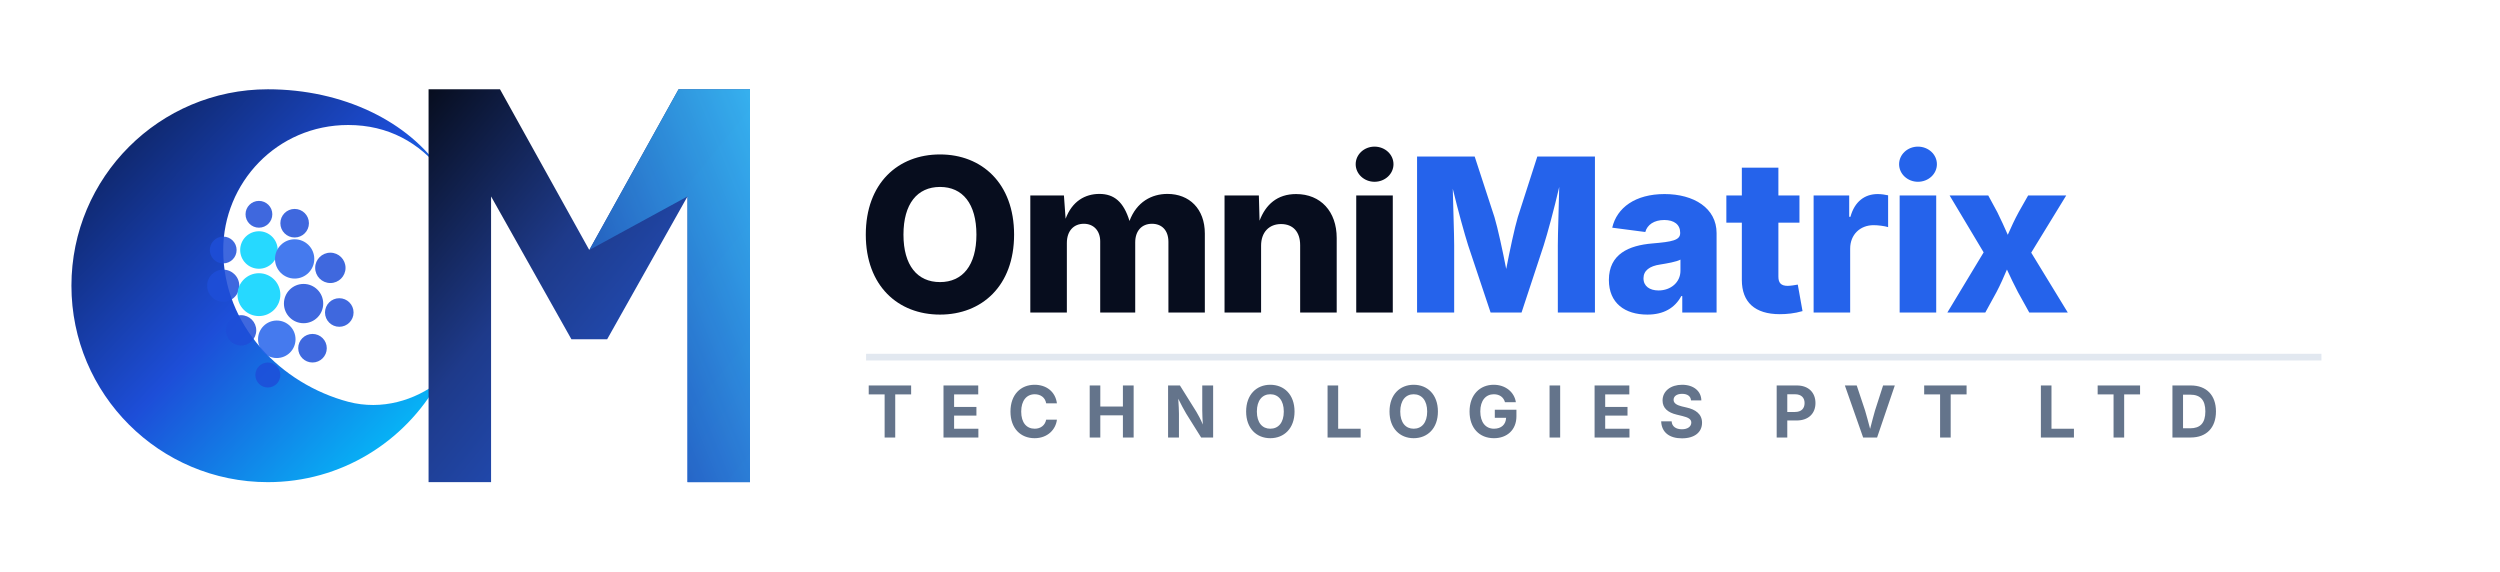
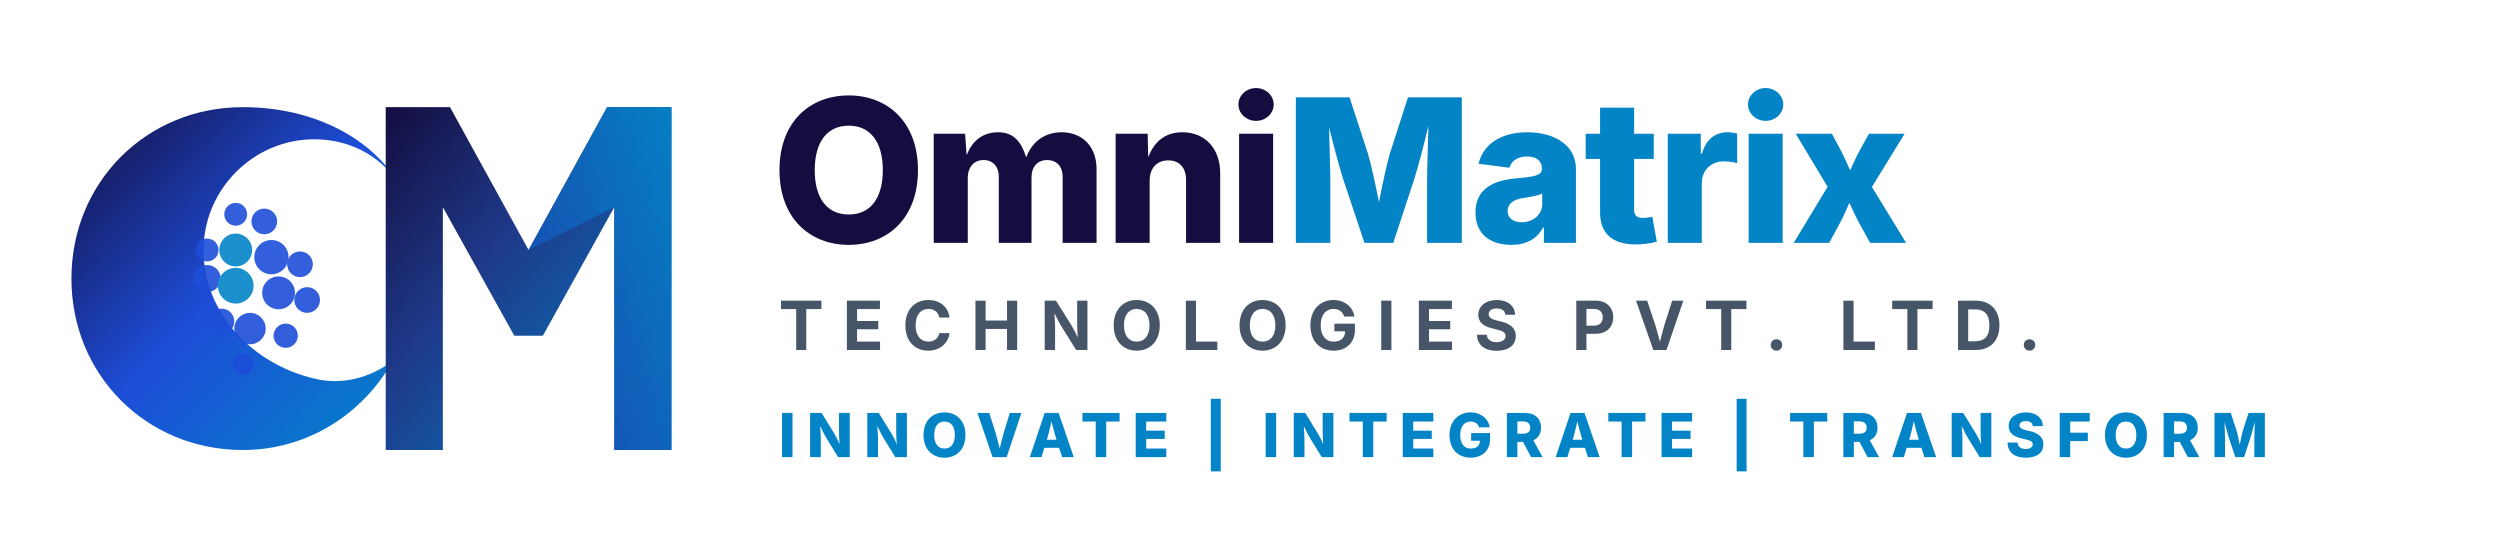
- <svg xmlns="http://www.w3.org/2000/svg" viewBox="0 0 280 64" fill="none" style="display: block; width: 100%; height: 100%;">
+ <svg xmlns="http://www.w3.org/2000/svg" viewBox="0 0 350 78" fill="none" style="display: block; width: 100%; height: 100%;">
  <defs>
    <linearGradient id="omniBlueGrad" x1="0%" y1="0%" x2="100%" y2="100%">
-       <stop offset="0%" stop-color="#0a1945" />
+       <stop offset="0%" stop-color="#140d40" />
      <stop offset="50%" stop-color="#1d4ed8" />
-       <stop offset="100%" stop-color="#00d2ff" />
+       <stop offset="100%" stop-color="#0284c7" />
    </linearGradient>
    <linearGradient id="omniCyanGrad" x1="0%" y1="100%" x2="100%" y2="0%">
      <stop offset="0%" stop-color="#1e40af" />
-       <stop offset="100%" stop-color="#38bdf8" />
+       <stop offset="100%" stop-color="#0284c7" />
    </linearGradient>
    <linearGradient id="mGradient" x1="0%" y1="0%" x2="100%" y2="100%">
-       <stop offset="0%" stop-color="#070d1e" />
+       <stop offset="0%" stop-color="#140d40" />
      <stop offset="40%" stop-color="#1e3a8a" />
-       <stop offset="100%" stop-color="#2563eb" />
+       <stop offset="100%" stop-color="#0284c7" />
    </linearGradient>
  </defs>
-   <g transform="translate(4, 6)">
-     <path d="M 26,4 C 13.85,4 4,13.85 4,26 C 4,38.15 13.85,48 26,48 C 34.2,48 41.3,43.5 45.1,36.8 C 42.5,38.8 38.8,40 35,39 C 27.5,37 21,30.5 21,22 C 21,14.5 27,8 35,8 C 39.5,8 43,10 45.5,13.2 C 41.8,7.6 34.4,4 26,4 Z" fill="url(#omniBlueGrad)" />
-     <g fill="#1d4ed8" opacity="0.85">
-       <circle cx="25" cy="18" r="1.5" />
-       <circle cx="29" cy="19" r="1.6" />
-       <circle cx="21" cy="22" r="1.5" />
-       <circle cx="25" cy="22" r="2.1" fill="#00d2ff" />
-       <circle cx="29" cy="23" r="2.2" fill="#2563eb" />
-       <circle cx="33" cy="24" r="1.7" />
-       <circle cx="21" cy="26" r="1.8" />
-       <circle cx="25" cy="27" r="2.4" fill="#00d2ff" />
-       <circle cx="30" cy="28" r="2.2" />
-       <circle cx="34" cy="29" r="1.6" />
-       <circle cx="23" cy="31" r="1.7" />
-       <circle cx="27" cy="32" r="2.1" fill="#2563eb" />
-       <circle cx="31" cy="33" r="1.6" />
-       <circle cx="26" cy="36" r="1.4" />
+   <g transform="translate(6, 11)">
+     <path d="M 28,4 C 14.5,4 4,14.5 4,28 C 4,41.5 14.5,52 28,52 C 37,52 44.8,47 49,39.5 C 46,41.8 42,43 38,42 C 29.5,40 22.5,33 22.5,24 C 22.5,15.5 29.5,8.5 38,8.5 C 43,8.5 47,10.8 49.5,14.2 C 45.5,8 37.5,4 28,4 Z" fill="url(#omniBlueGrad)" />
+     <g fill="#1d4ed8" opacity="0.9">
+       <circle cx="27" cy="19" r="1.6" />
+       <circle cx="31" cy="20" r="1.8" />
+       <circle cx="23" cy="24" r="1.6" />
+       <circle cx="27" cy="24" r="2.3" fill="#0284c7" />
+       <circle cx="32" cy="25" r="2.4" fill="#1d4ed8" />
+       <circle cx="36" cy="26" r="1.8" />
+       <circle cx="23" cy="28" r="1.9" />
+       <circle cx="27" cy="29" r="2.5" fill="#0284c7" />
+       <circle cx="33" cy="30" r="2.3" />
+       <circle cx="37" cy="31" r="1.8" />
+       <circle cx="25" cy="34" r="1.8" />
+       <circle cx="29" cy="35" r="2.2" fill="#1d4ed8" />
+       <circle cx="34" cy="36" r="1.7" />
+       <circle cx="28" cy="40" r="1.5" />
    </g>
-     <path d="M 44,4 L 52,4 L 62,22 L 72,4 L 80,4 L 80,48 L 73,48 L 73,16 L 64,32 L 60,32 L 51,16 L 51,48 L 44,48 Z" fill="url(#mGradient)" />
-     <path d="M 62,22 L 72,4 L 80,4 L 80,48 L 73,48 L 73,16 Z" fill="url(#omniCyanGrad)" opacity="0.9" />
+     <path d="M 48,4 L 57,4 L 68,24 L 79,4 L 88,4 L 88,52 L 80,52 L 80,18 L 70,36 L 66,36 L 56,18 L 56,52 L 48,52 Z" fill="url(#mGradient)" />
+     <path d="M 68,24 L 79,4 L 88,4 L 88,52 L 80,52 L 80,18 Z" fill="url(#omniCyanGrad)" opacity="0.92" />
  </g>
-   <text x="96" y="35" font-family="'Plus Jakarta Sans', 'Inter', -apple-system, sans-serif" font-size="24" font-weight="800" fill="#070d1e" letter-spacing="-0.5px">Omni<tspan fill="#2563eb">Matrix</tspan>
+   <text x="108" y="34" font-family="'Plus Jakarta Sans', 'Inter', -apple-system, sans-serif" font-size="28" font-weight="800" fill="#140d40" letter-spacing="-0.5px">Omni<tspan fill="#0284c7">Matrix</tspan>
  </text>
-   <text x="97" y="49" font-family="'Plus Jakarta Sans', 'Inter', -apple-system, sans-serif" font-size="8" font-weight="700" fill="#64748b" letter-spacing="2.8px">TECHNOLOGIES PVT LTD</text>
-   <line x1="97" y1="40" x2="260" y2="40" stroke="#e2e8f0" stroke-width="0.75" />
+   <text x="109" y="49" font-family="'Plus Jakarta Sans', 'Inter', -apple-system, sans-serif" font-size="9.5" font-weight="700" fill="#475569" letter-spacing="2.6px">TECHNOLOGIES PVT. LTD.</text>
+   <text x="109" y="64" font-family="'Plus Jakarta Sans', 'Inter', -apple-system, sans-serif" font-size="8.5" font-weight="800" fill="#0284c7" letter-spacing="1.5px">INNOVATE  |  INTEGRATE  |  TRANSFORM</text>
</svg>
